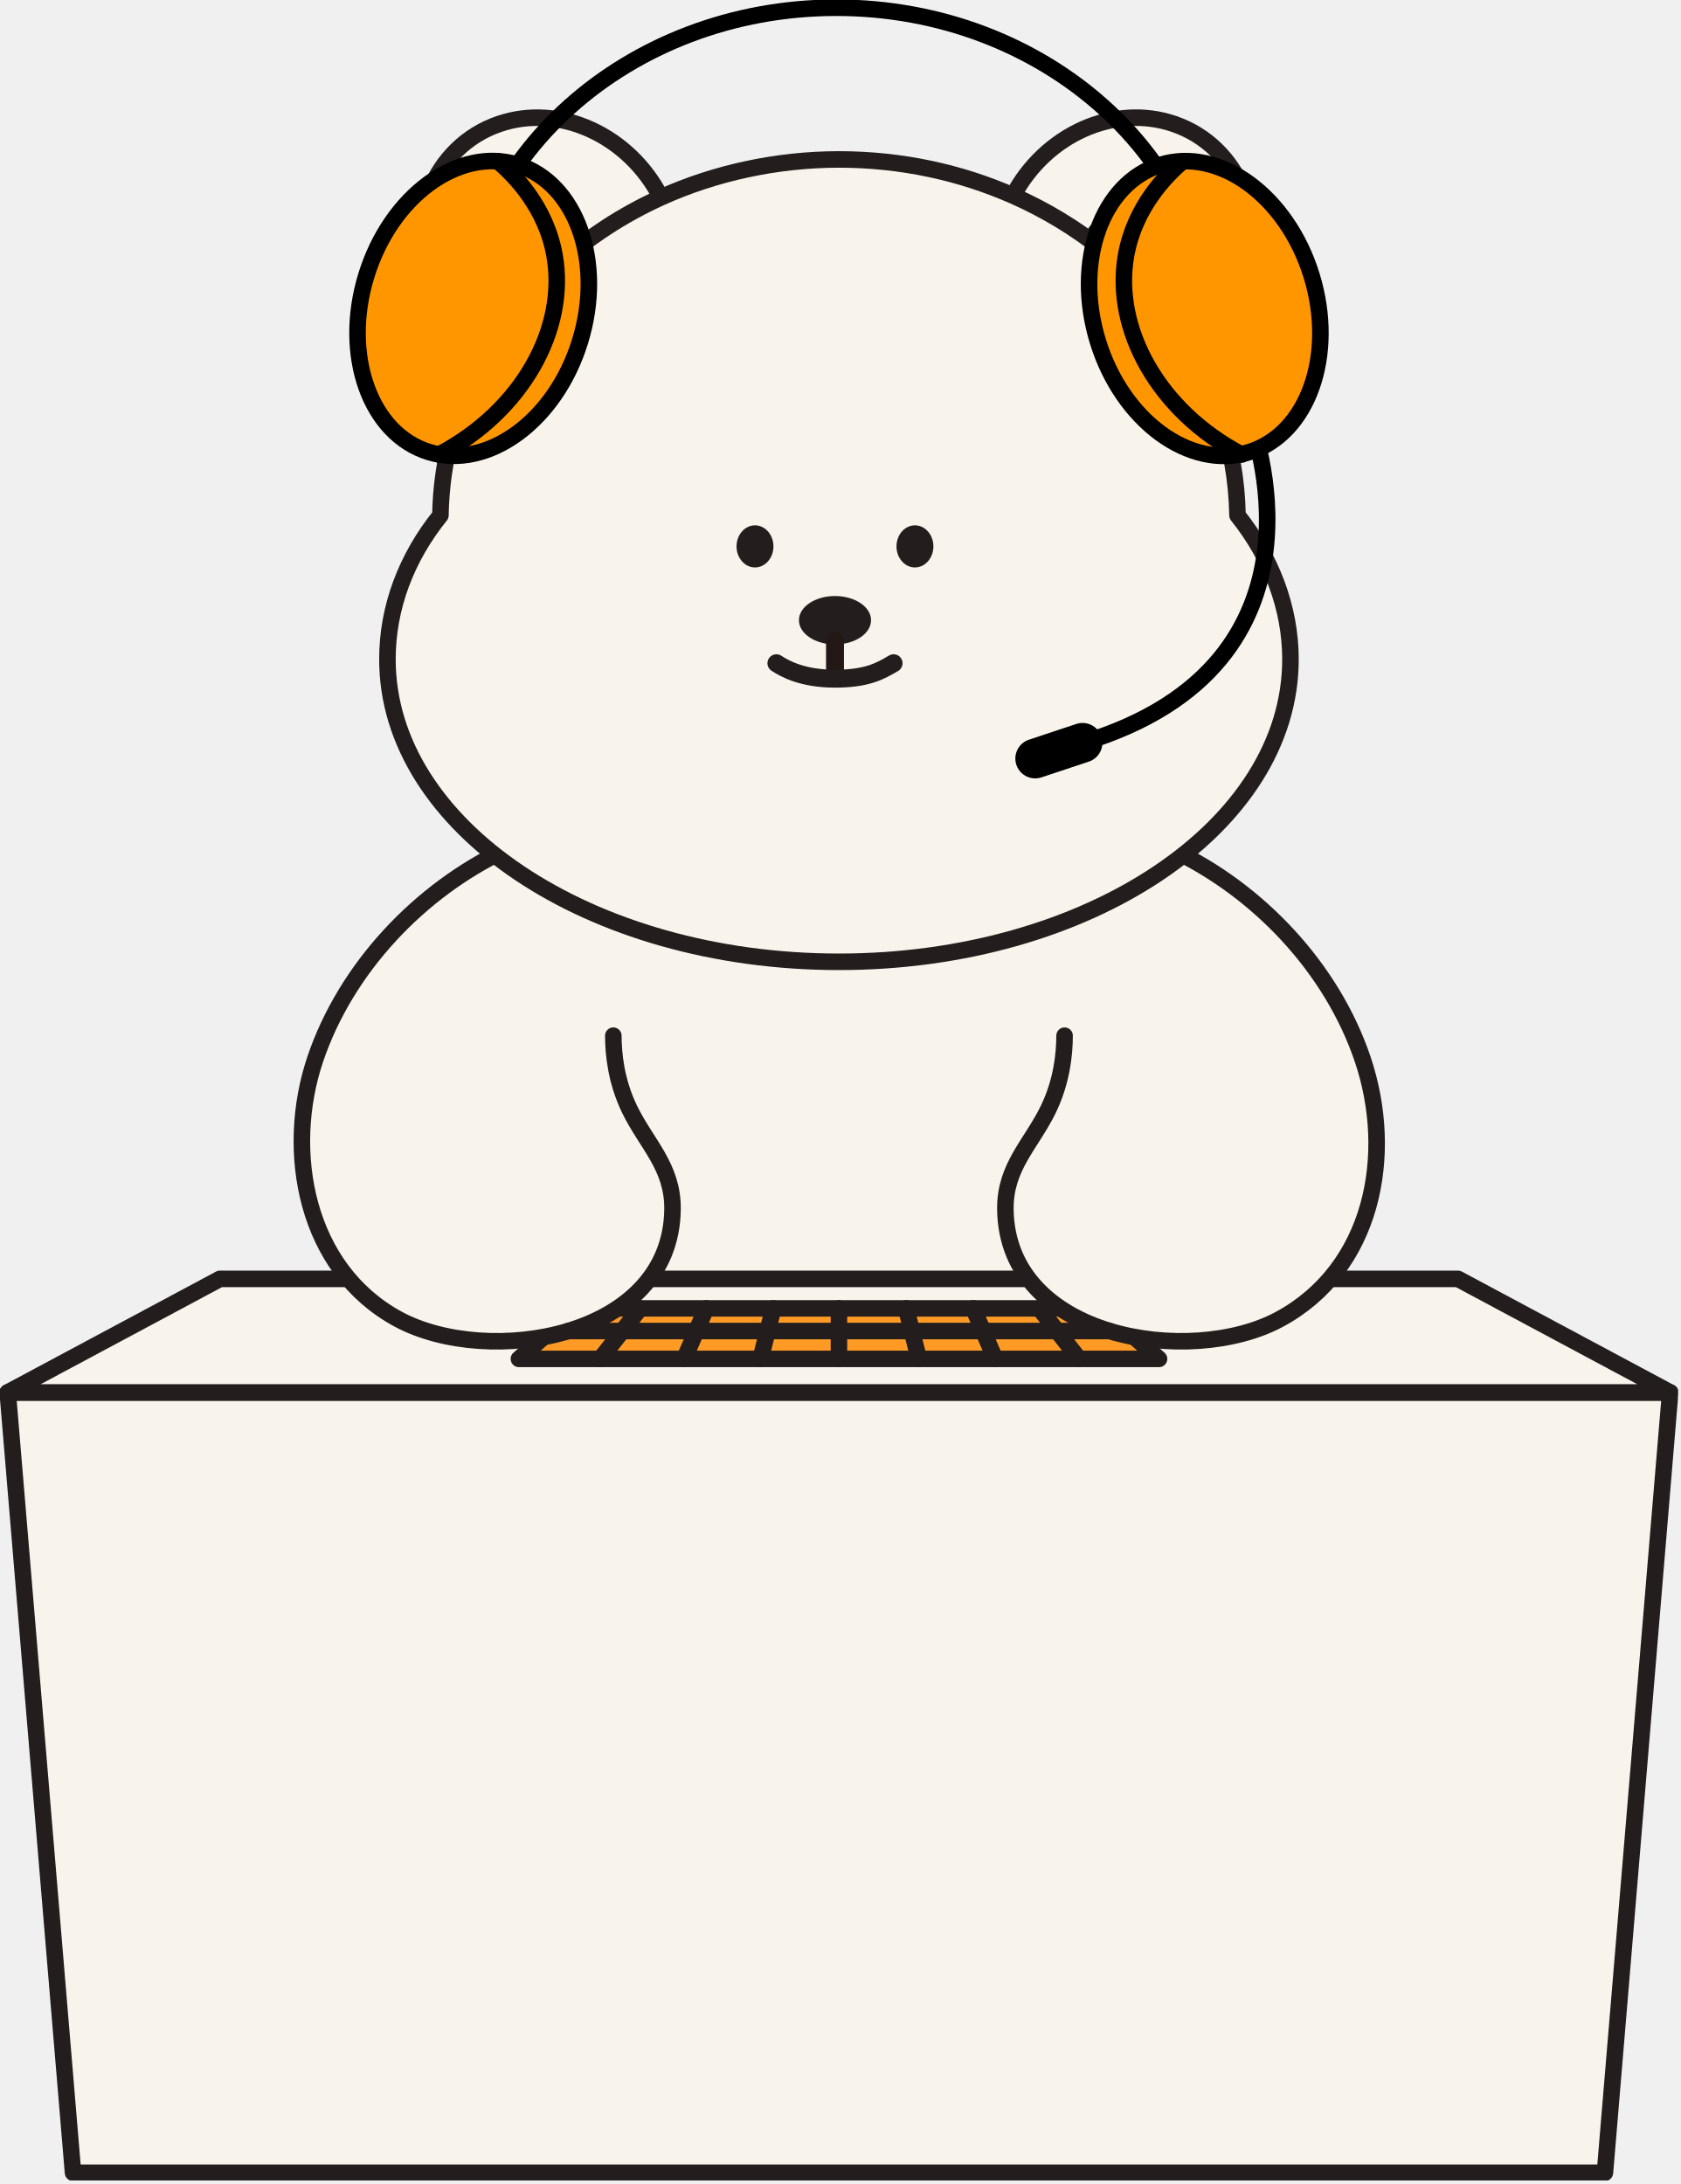
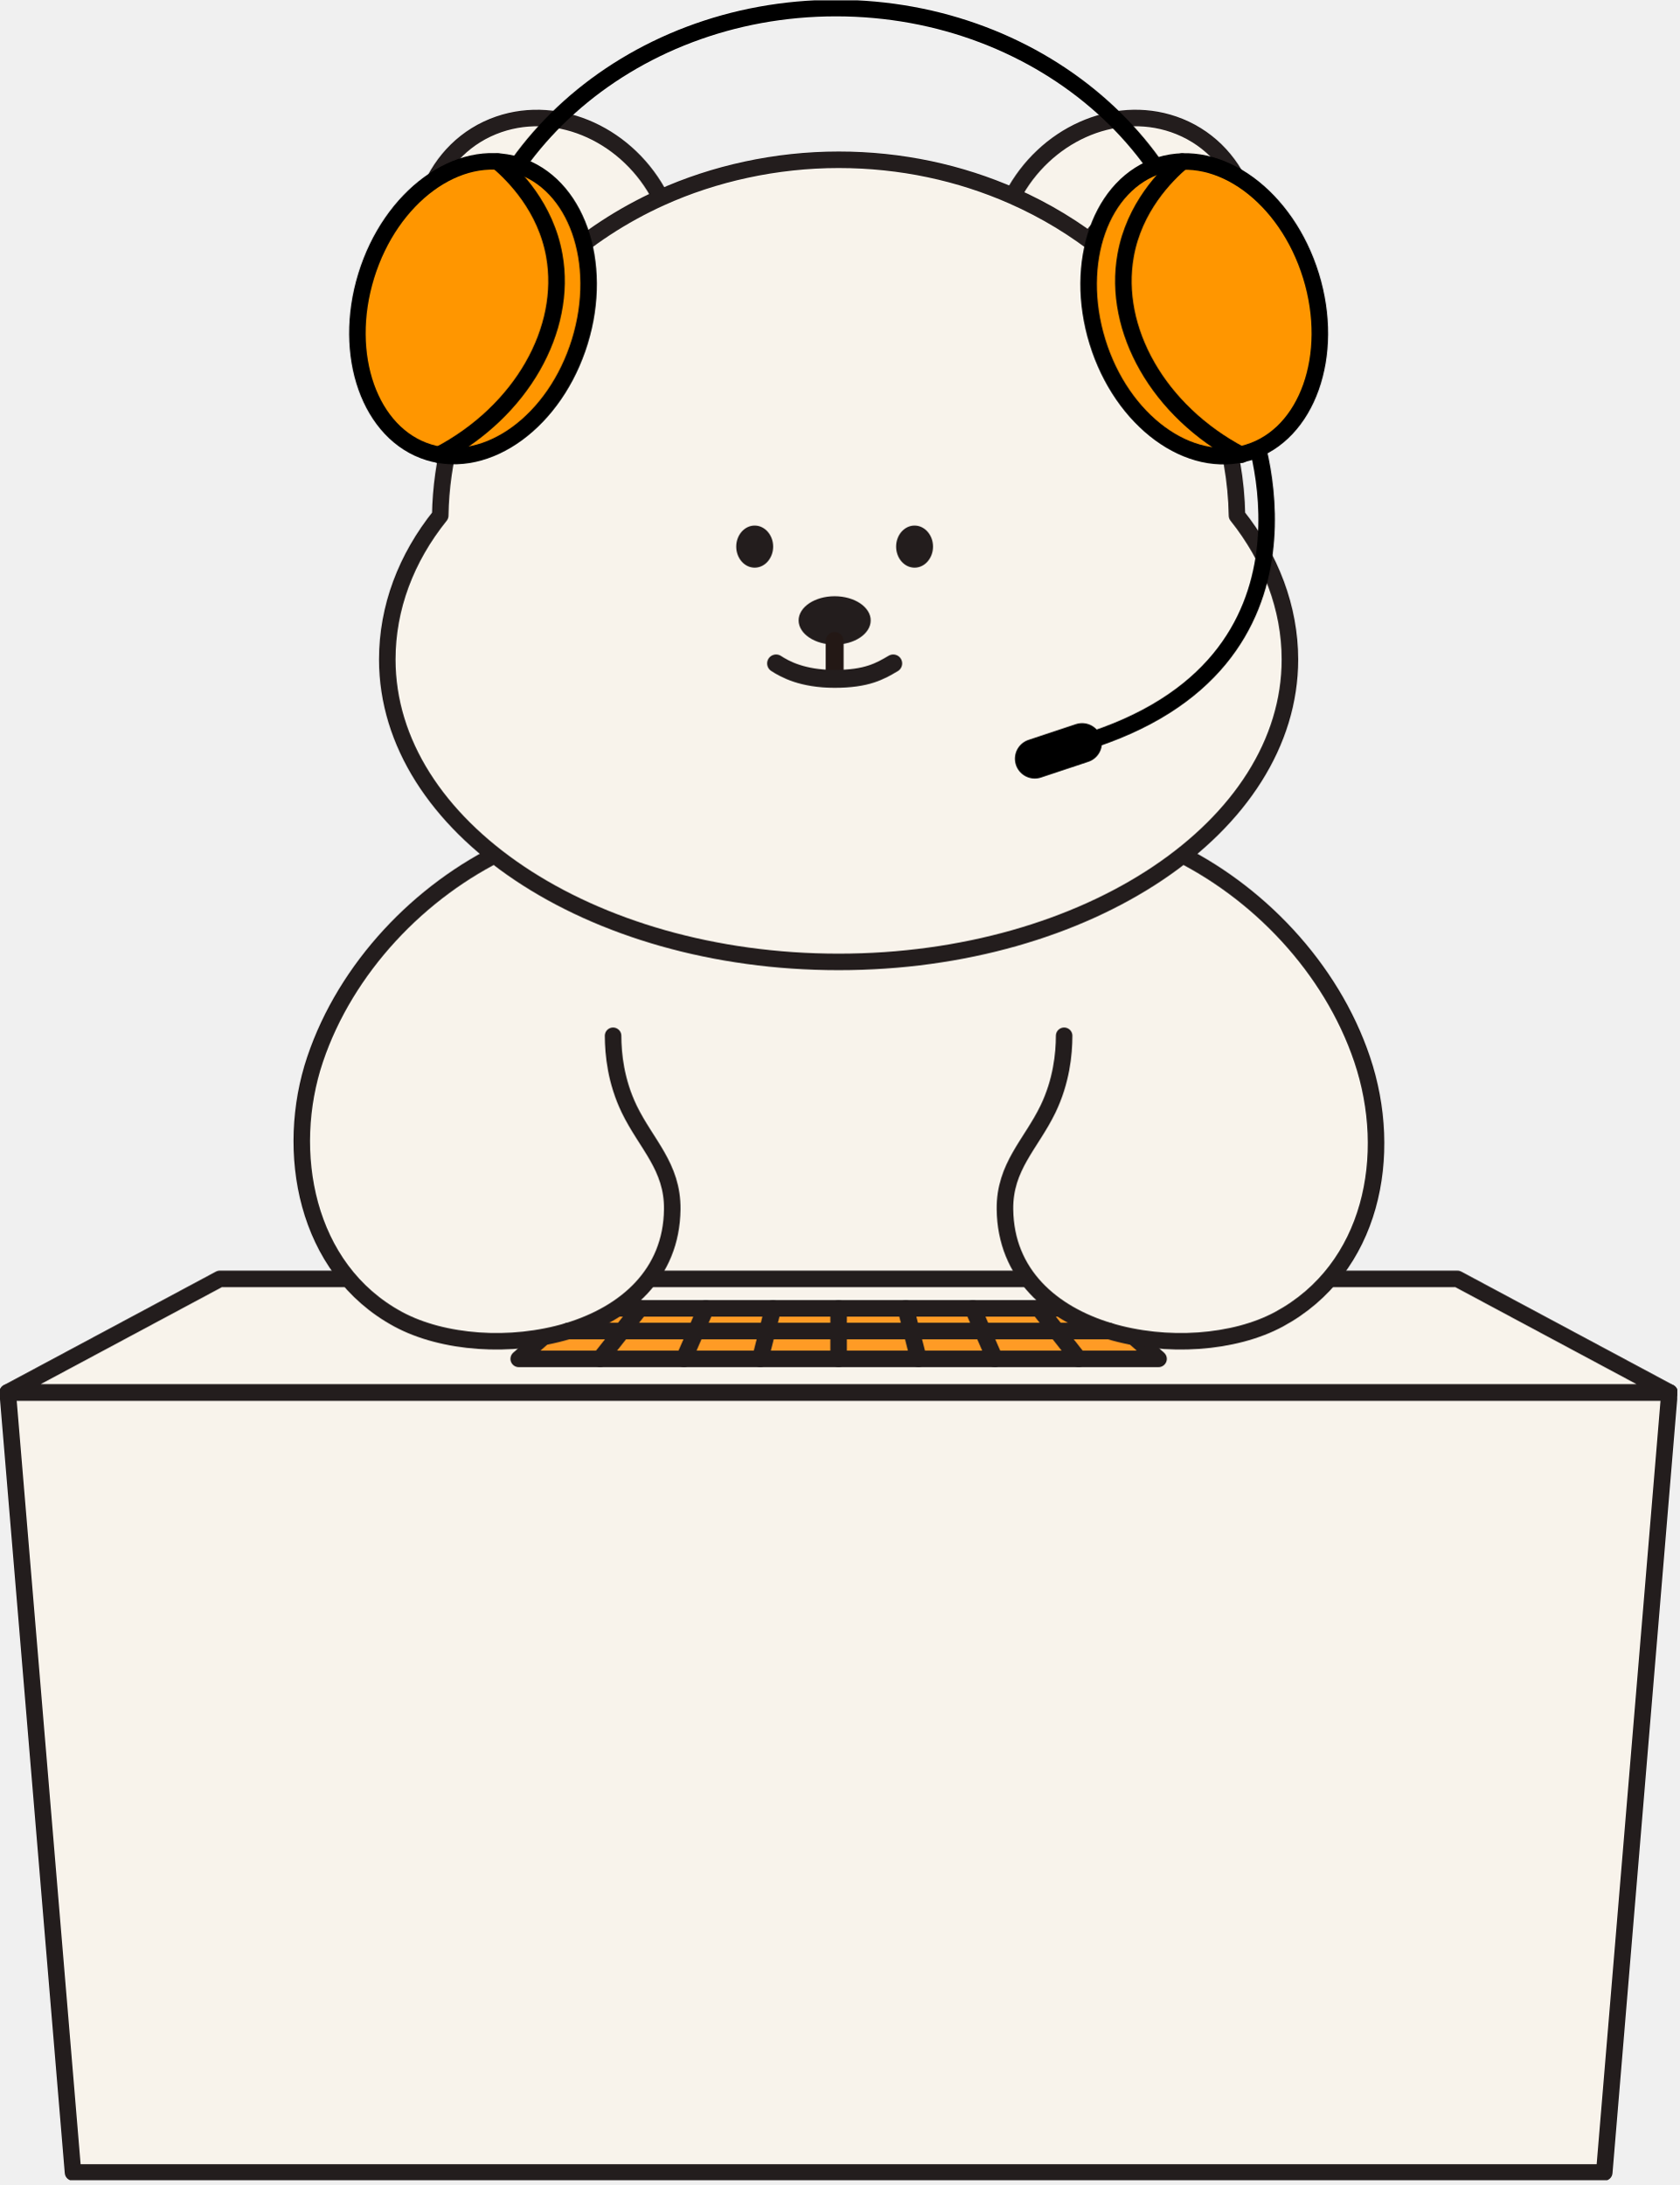
- <svg xmlns="http://www.w3.org/2000/svg" width="250" height="325" viewBox="0 0 250 325" fill="none">
+ <svg xmlns="http://www.w3.org/2000/svg" width="233" height="303" viewBox="0 0 250 325" fill="none">
  <g clip-path="url(#clip0_1687_3461)">
    <path d="M124.829 243.402C133.693 243.071 156.114 242.217 173.254 226.538C197.724 204.162 190.798 170.47 189.54 164.417C185.664 145.789 175.33 132.875 169.332 126.445H80.326C74.328 132.875 63.994 145.789 60.118 164.417C58.86 170.47 51.943 204.153 76.404 226.538C93.553 242.217 115.965 243.071 124.829 243.402Z" fill="#F8F3EB" stroke="#231D1D" stroke-width="2.461" stroke-miterlimit="10" />
    <path d="M238.801 323.323H10.866L1.148 207.212H248.51L238.801 323.323Z" fill="#F8F3EB" stroke="#231D1D" stroke-width="2.461" stroke-linecap="round" stroke-linejoin="round" />
    <path d="M248.51 207.212H1.148L32.718 190.311H216.94L248.51 207.212Z" fill="#F8F3EB" stroke="#231D1D" stroke-width="2.461" stroke-linecap="round" stroke-linejoin="round" />
    <path d="M172.455 202.215H77.212L85.69 194.701H163.968L172.455 202.215Z" fill="#FF9B25" stroke="#231D1D" stroke-width="2.461" stroke-linecap="round" stroke-linejoin="round" />
    <path d="M75.237 126.445C62.479 132.48 51.493 144.008 46.9 157.629C42.308 171.251 45.394 188.823 59.273 196.318C72.592 203.501 99.854 199.248 100.065 179.95C100.139 173.603 96.189 170.259 93.663 165.042C91.661 160.881 91.266 156.876 91.257 154.121" fill="#F8F3EB" />
    <path d="M75.237 126.445C62.479 132.48 51.493 144.008 46.9 157.629C42.308 171.251 45.394 188.823 59.273 196.318C72.592 203.501 99.854 199.248 100.065 179.95C100.139 173.603 96.189 170.259 93.663 165.042C91.661 160.881 91.266 156.876 91.257 154.121" stroke="#231D1D" stroke-width="2.461" stroke-linecap="round" stroke-linejoin="round" />
    <path d="M174.421 126.445C187.179 132.48 198.165 144.008 202.758 157.629C207.561 171.867 204.264 188.823 190.385 196.318C177.066 203.501 149.804 199.248 149.593 179.95C149.519 173.603 153.469 170.259 155.995 165.042C157.997 160.881 158.392 156.876 158.401 154.121" fill="#F8F3EB" />
    <path d="M174.421 126.445C187.179 132.48 198.165 144.008 202.758 157.629C207.561 171.867 204.264 188.823 190.385 196.318C177.066 203.501 149.804 199.248 149.593 179.95C149.519 173.603 153.469 170.259 155.995 165.042C157.997 160.881 158.392 156.876 158.401 154.121" stroke="#231D1D" stroke-width="2.461" stroke-linecap="round" stroke-linejoin="round" />
    <path d="M98.329 29.375C93.635 20.18 83.302 15.34 74.245 18.453C64.518 21.806 59.944 33.067 64.04 43.621C65.657 47.782 68.376 51.208 71.673 53.624" fill="#F8F3EB" />
    <path d="M98.329 29.375C93.635 20.18 83.302 15.34 74.245 18.453C64.518 21.806 59.944 33.067 64.04 43.621C65.657 47.782 68.376 51.208 71.673 53.624" stroke="#231D1D" stroke-width="2.461" stroke-linejoin="round" />
    <path d="M86.774 35.997C85.562 33.141 82.484 31.588 79.793 32.507C77.056 33.453 75.77 36.622 76.918 39.598C77.423 40.902 78.314 41.949 79.38 42.629" fill="#F8F3EB" />
    <path d="M86.774 35.997C85.562 33.141 82.484 31.588 79.793 32.507C77.056 33.453 75.77 36.622 76.918 39.598C77.423 40.902 78.314 41.949 79.38 42.629" stroke="#231D1D" stroke-width="2.461" stroke-linejoin="round" />
    <path d="M150.75 29.117C155.499 20.088 165.731 15.367 174.706 18.453C184.433 21.806 189.007 33.067 184.91 43.621C183.376 47.571 180.851 50.85 177.783 53.247" fill="#F8F3EB" />
    <path d="M150.75 29.117C155.499 20.088 165.731 15.367 174.706 18.453C184.433 21.806 189.007 33.067 184.91 43.621C183.376 47.571 180.851 50.85 177.783 53.247" stroke="#231D1D" stroke-width="2.461" stroke-linejoin="round" />
    <path d="M162.177 35.997C163.389 33.141 166.466 31.588 169.158 32.507C171.849 33.425 173.181 36.622 172.033 39.598C171.527 40.902 170.636 41.949 169.571 42.629" fill="#F8F3EB" />
    <path d="M162.177 35.997C163.389 33.141 166.466 31.588 169.158 32.507C171.849 33.425 173.181 36.622 172.033 39.598C171.527 40.902 170.636 41.949 169.571 42.629" stroke="#231D1D" stroke-width="2.461" stroke-linejoin="round" />
    <path d="M71.673 53.624C67.861 60.586 65.666 68.412 65.528 76.688C60.43 83.035 57.647 90.402 57.647 98.109C57.647 122.973 87.729 143.126 124.829 143.126C161.929 143.126 192.011 122.973 192.011 98.109C192.011 90.457 189.163 82.999 184.13 76.688C183.781 55.764 170.26 37.724 150.75 29.117C142.915 25.664 134.125 23.726 124.829 23.726C115.533 23.726 106.302 25.765 98.329 29.384C86.802 34.62 77.414 43.153 71.683 53.633L71.673 53.624Z" fill="#F8F3EB" stroke="#231D1D" stroke-width="2.461" stroke-linejoin="round" />
    <path d="M125.187 94.535H123.286V100.396H125.187V94.535Z" fill="#231D1D" />
    <path d="M136.136 84.441C137.653 84.441 138.882 83.038 138.882 81.308C138.882 79.579 137.653 78.176 136.136 78.176C134.619 78.176 133.39 79.579 133.39 81.308C133.39 83.038 134.619 84.441 136.136 84.441Z" fill="#231D1D" />
    <path d="M112.337 84.441C113.854 84.441 115.083 83.038 115.083 81.308C115.083 79.579 113.854 78.176 112.337 78.176C110.82 78.176 109.59 79.579 109.59 81.308C109.59 83.038 110.82 84.441 112.337 84.441Z" fill="#231D1D" />
    <path d="M124.241 95.895C127.204 95.895 129.605 94.283 129.605 92.294C129.605 90.306 127.204 88.694 124.241 88.694C121.278 88.694 118.877 90.306 118.877 92.294C118.877 94.283 121.278 95.895 124.241 95.895Z" fill="#231D1D" />
    <path d="M124.241 95.353V99.9" stroke="#231815" stroke-width="2.667" stroke-miterlimit="10" stroke-linecap="round" />
    <path d="M132.958 98.696C131.011 99.844 129.054 100.993 124.241 100.993C119.428 100.993 116.801 99.532 115.524 98.696" stroke="#231D1D" stroke-width="2.667" stroke-linecap="round" stroke-linejoin="round" />
    <path d="M186.04 62.607C186.04 62.607 200.241 98.706 161.065 110.545" stroke="black" stroke-width="2.461" stroke-linecap="round" stroke-linejoin="round" />
    <path d="M154.029 112.878L161.074 110.536" stroke="black" stroke-width="5.906" stroke-linecap="round" stroke-linejoin="round" />
    <path d="M68.339 51.41C68.339 23.652 93.452 1.148 124.434 1.148C155.416 1.148 180.529 23.652 180.529 51.41" stroke="black" stroke-width="2.461" stroke-miterlimit="10" />
    <path d="M86.306 50.788C89.941 38.982 85.769 27.22 76.988 24.517C68.208 21.815 58.144 29.194 54.509 41C50.875 52.806 55.047 64.567 63.828 67.27C72.608 69.973 82.672 62.594 86.306 50.788Z" fill="#FF9600" stroke="black" stroke-width="2.461" stroke-miterlimit="10" />
    <path d="M185.837 67.288C194.617 64.585 198.789 52.824 195.155 41.018C191.52 29.212 181.456 21.833 172.676 24.535C163.895 27.238 159.724 39 163.358 50.806C166.992 62.612 177.056 69.991 185.837 67.288Z" fill="#FF9600" stroke="black" stroke-width="2.461" stroke-miterlimit="10" />
    <path d="M74.107 24.001C76.505 26.059 81.235 30.789 82.512 38C84.459 48.949 77.68 61.156 65.335 67.641" fill="#FF9600" />
    <path d="M74.107 24.001C76.505 26.059 81.235 30.789 82.512 38C84.459 48.949 77.68 61.156 65.335 67.641" stroke="black" stroke-width="2.461" stroke-linecap="round" stroke-linejoin="round" />
    <path d="M175.955 24.001C173.557 26.059 168.827 30.789 167.55 38C165.603 48.949 172.381 61.156 184.727 67.641" fill="#FF9600" />
    <path d="M175.955 24.001C173.557 26.059 168.827 30.789 167.55 38C165.603 48.949 172.381 61.156 184.727 67.641" stroke="black" stroke-width="2.461" stroke-linecap="round" stroke-linejoin="round" />
    <path d="M124.829 194.701V202.215" stroke="#231D1D" stroke-width="2.461" stroke-linecap="round" stroke-linejoin="round" />
    <path d="M134.823 194.701L136.724 202.215" stroke="#231D1D" stroke-width="2.461" stroke-linecap="round" stroke-linejoin="round" />
    <path d="M144.816 194.701L148.077 202.215" stroke="#231D1D" stroke-width="2.461" stroke-linecap="round" stroke-linejoin="round" />
    <path d="M154.635 194.701L160.56 202.215" stroke="#231D1D" stroke-width="2.461" stroke-linecap="round" stroke-linejoin="round" />
    <path d="M115.065 194.701L113.164 202.215" stroke="#231D1D" stroke-width="2.461" stroke-linecap="round" stroke-linejoin="round" />
    <path d="M105.071 194.701L101.81 202.215" stroke="#231D1D" stroke-width="2.461" stroke-linecap="round" stroke-linejoin="round" />
    <path d="M95.252 194.701L89.318 202.215" stroke="#231D1D" stroke-width="2.461" stroke-linecap="round" stroke-linejoin="round" />
    <path d="M165.098 198.072H84.56" stroke="#231D1D" stroke-width="2.461" stroke-linecap="round" stroke-linejoin="round" />
  </g>
  <defs>
    <clipPath id="clip0_1687_3461">
      <rect width="249.658" height="324.472" fill="white" />
    </clipPath>
  </defs>
</svg>
